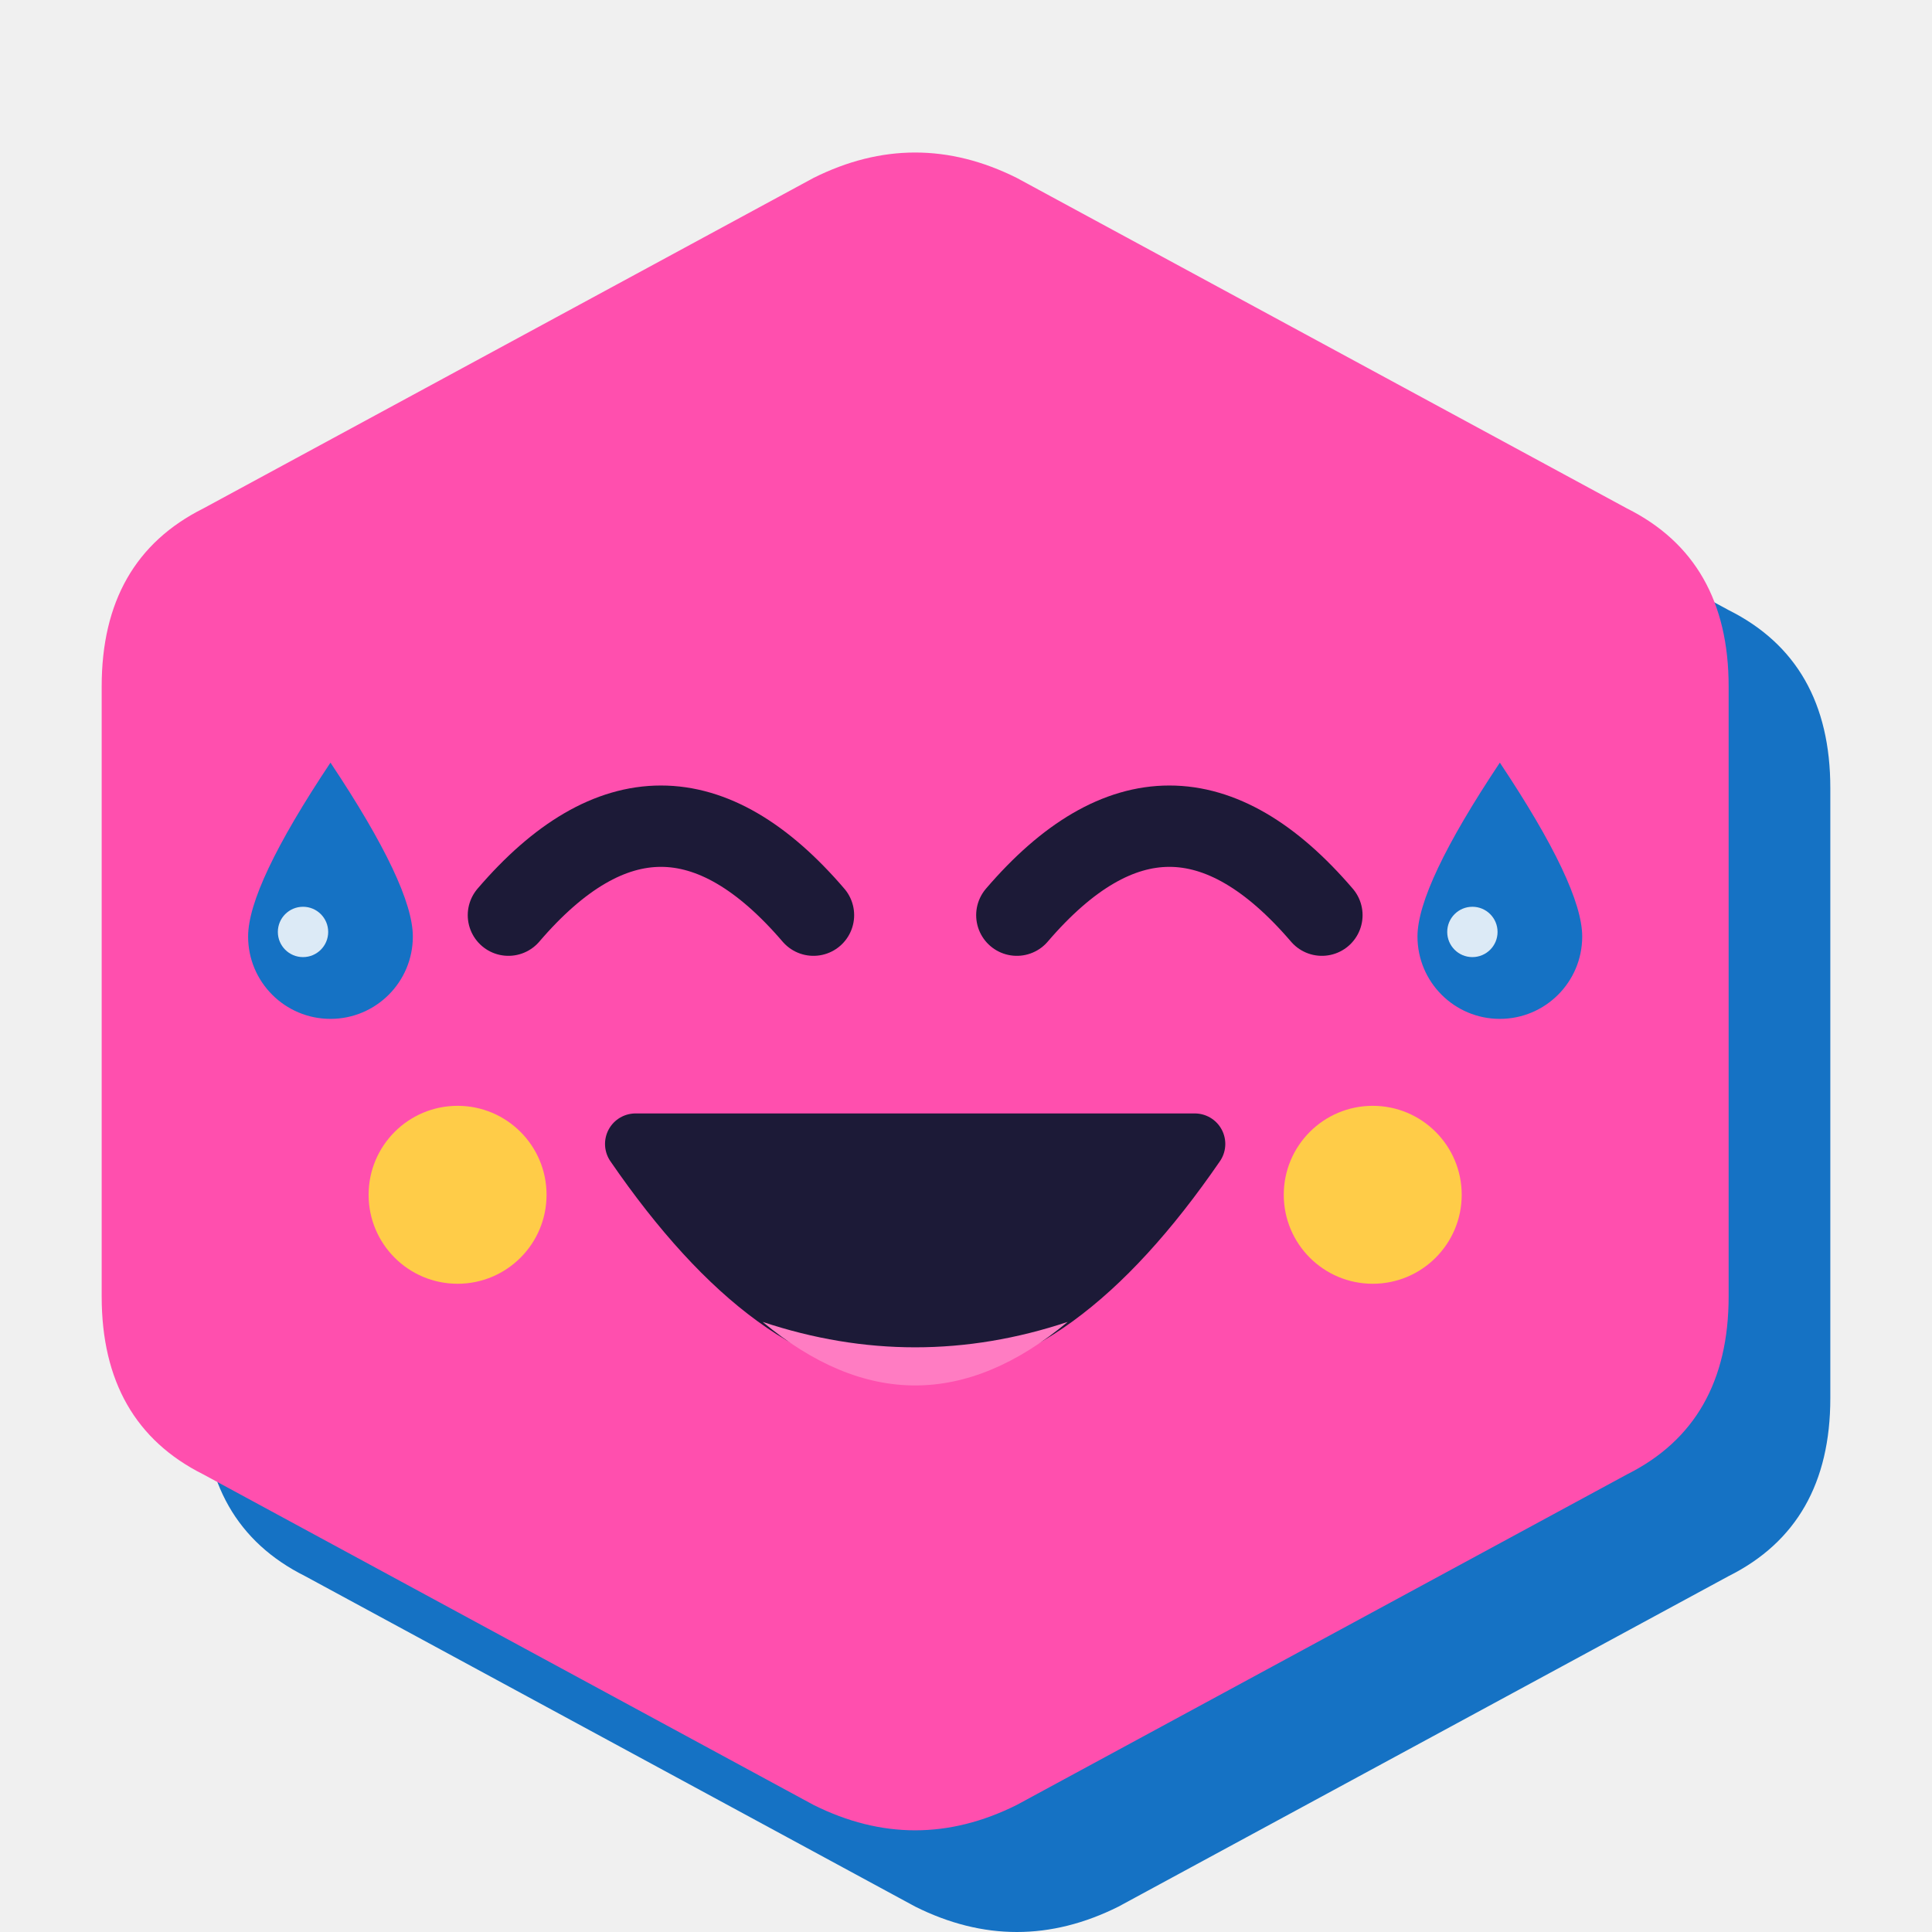
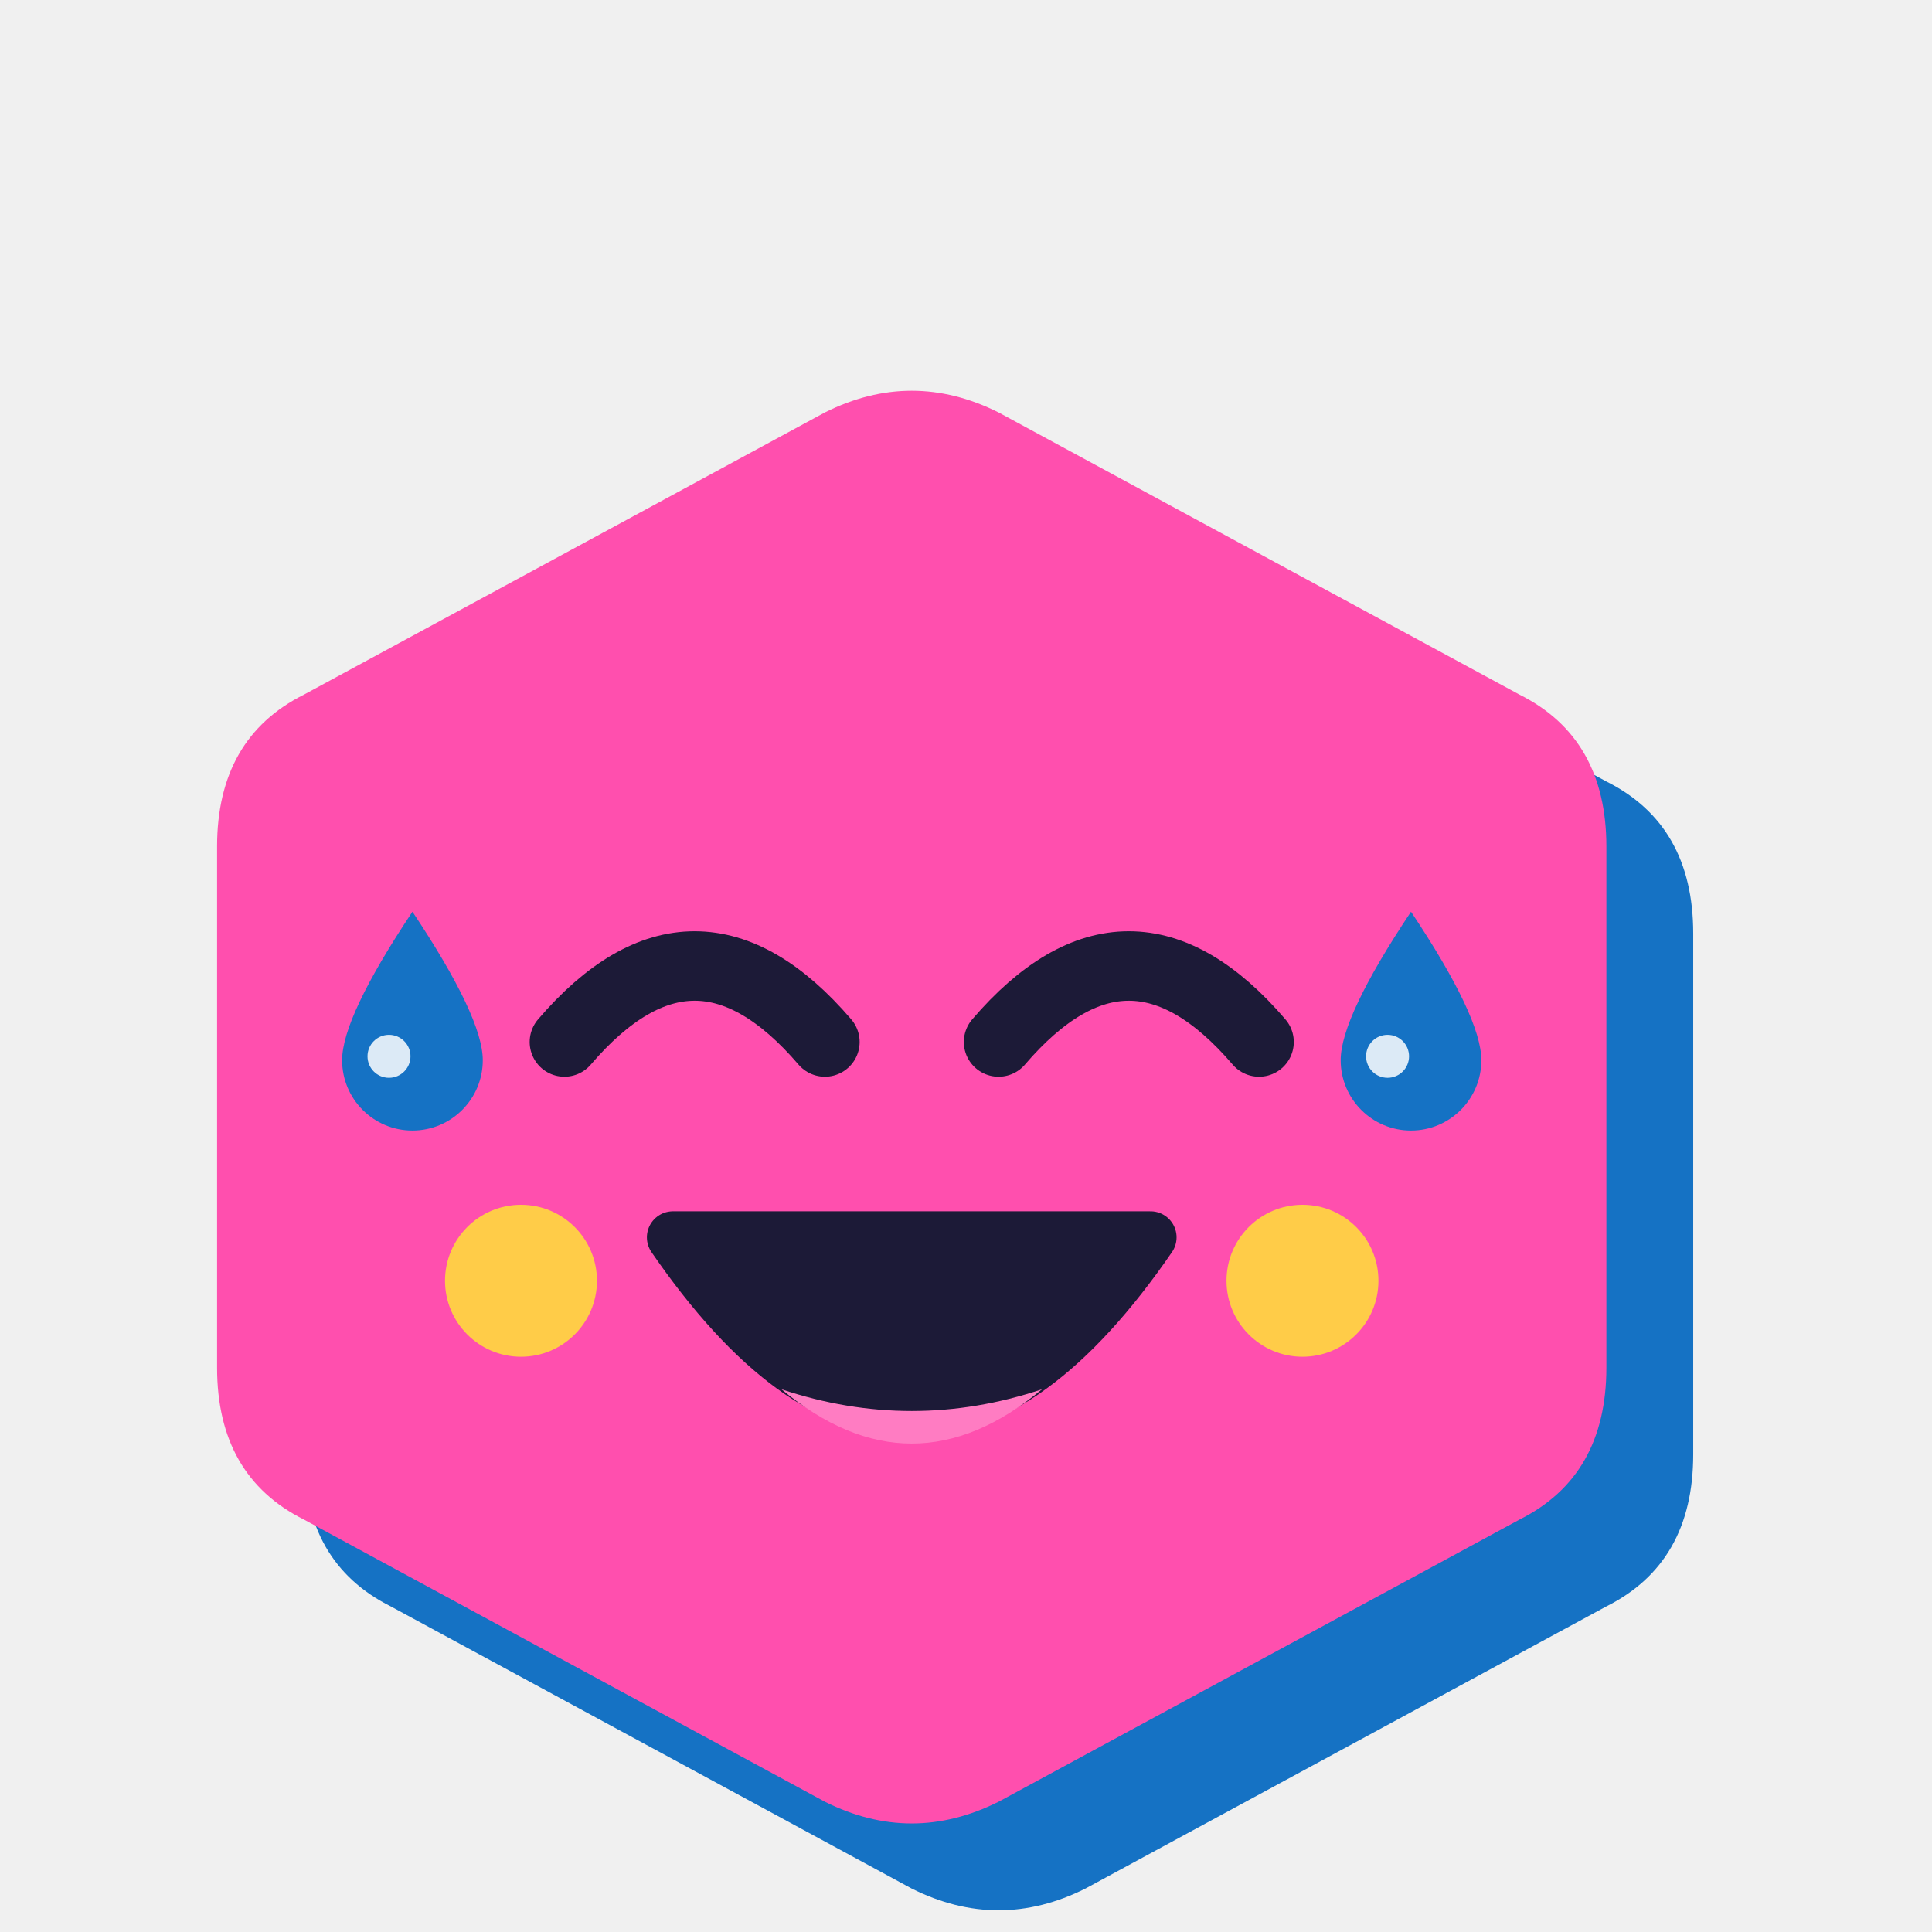
- <svg xmlns="http://www.w3.org/2000/svg" width="128" height="128" viewBox="-3 -1 74 76">
+ <svg xmlns="http://www.w3.org/2000/svg" width="128" height="128" viewBox="-10 -13 89 89">
  <path d="M36 6 L60 19 Q64 21 64 26 L64 50 Q64 55 60 57 L36 70 Q32 72 28 70 L4 57 Q0 55 0 50 L0 26 Q0 21 4 19 L28 6 Q32 4 36 6Z" transform="translate(4 4)" fill="#1572c4" />
  <path d="M36 6 L60 19 Q64 21 64 26 L64 50 Q64 55 60 57 L36 70 Q32 72 28 70 L4 57 Q0 55 0 50 L0 26 Q0 21 4 19 L28 6 Q32 4 36 6Z" fill="#ff4fae" />
  <circle cx="14" cy="46" r="3.5" fill="#ffd93d" opacity=".9" />
  <circle cx="50" cy="46" r="3.5" fill="#ffd93d" opacity=".9" />
  <path d="M16 35 Q22 28 28 35" fill="none" stroke="#1c1a37" stroke-width="3.2" stroke-linecap="round" stroke-linejoin="round" />
  <path d="M36 35 Q42 28 48 35" fill="none" stroke="#1c1a37" stroke-width="3.2" stroke-linecap="round" stroke-linejoin="round" />
  <path d="M21 44 Q32 60 43 44Z" fill="#1c1a37" stroke="#1c1a37" stroke-width="2.4" stroke-linejoin="round" />
  <path d="M26 51 Q32 56 38 51 Q32 53 26 51Z" fill="#ff7cc2" />
  <g transform="translate(9 29) scale(0.9)">
    <path d="M0 0 Q-3.6 5.4 -3.6 7.6 A3.6 3.6 0 0 0 3.6 7.6 Q3.6 5.4 0 0Z" fill="#1572c4" />
    <circle cx="-1.2" cy="7.4" r="1.1" fill="#fff" opacity=".85" />
  </g>
  <g transform="translate(55 29) scale(0.9)">
    <path d="M0 0 Q-3.6 5.4 -3.6 7.6 A3.6 3.6 0 0 0 3.6 7.6 Q3.6 5.4 0 0Z" fill="#1572c4" />
    <circle cx="-1.2" cy="7.4" r="1.1" fill="#fff" opacity=".85" />
  </g>
</svg>
